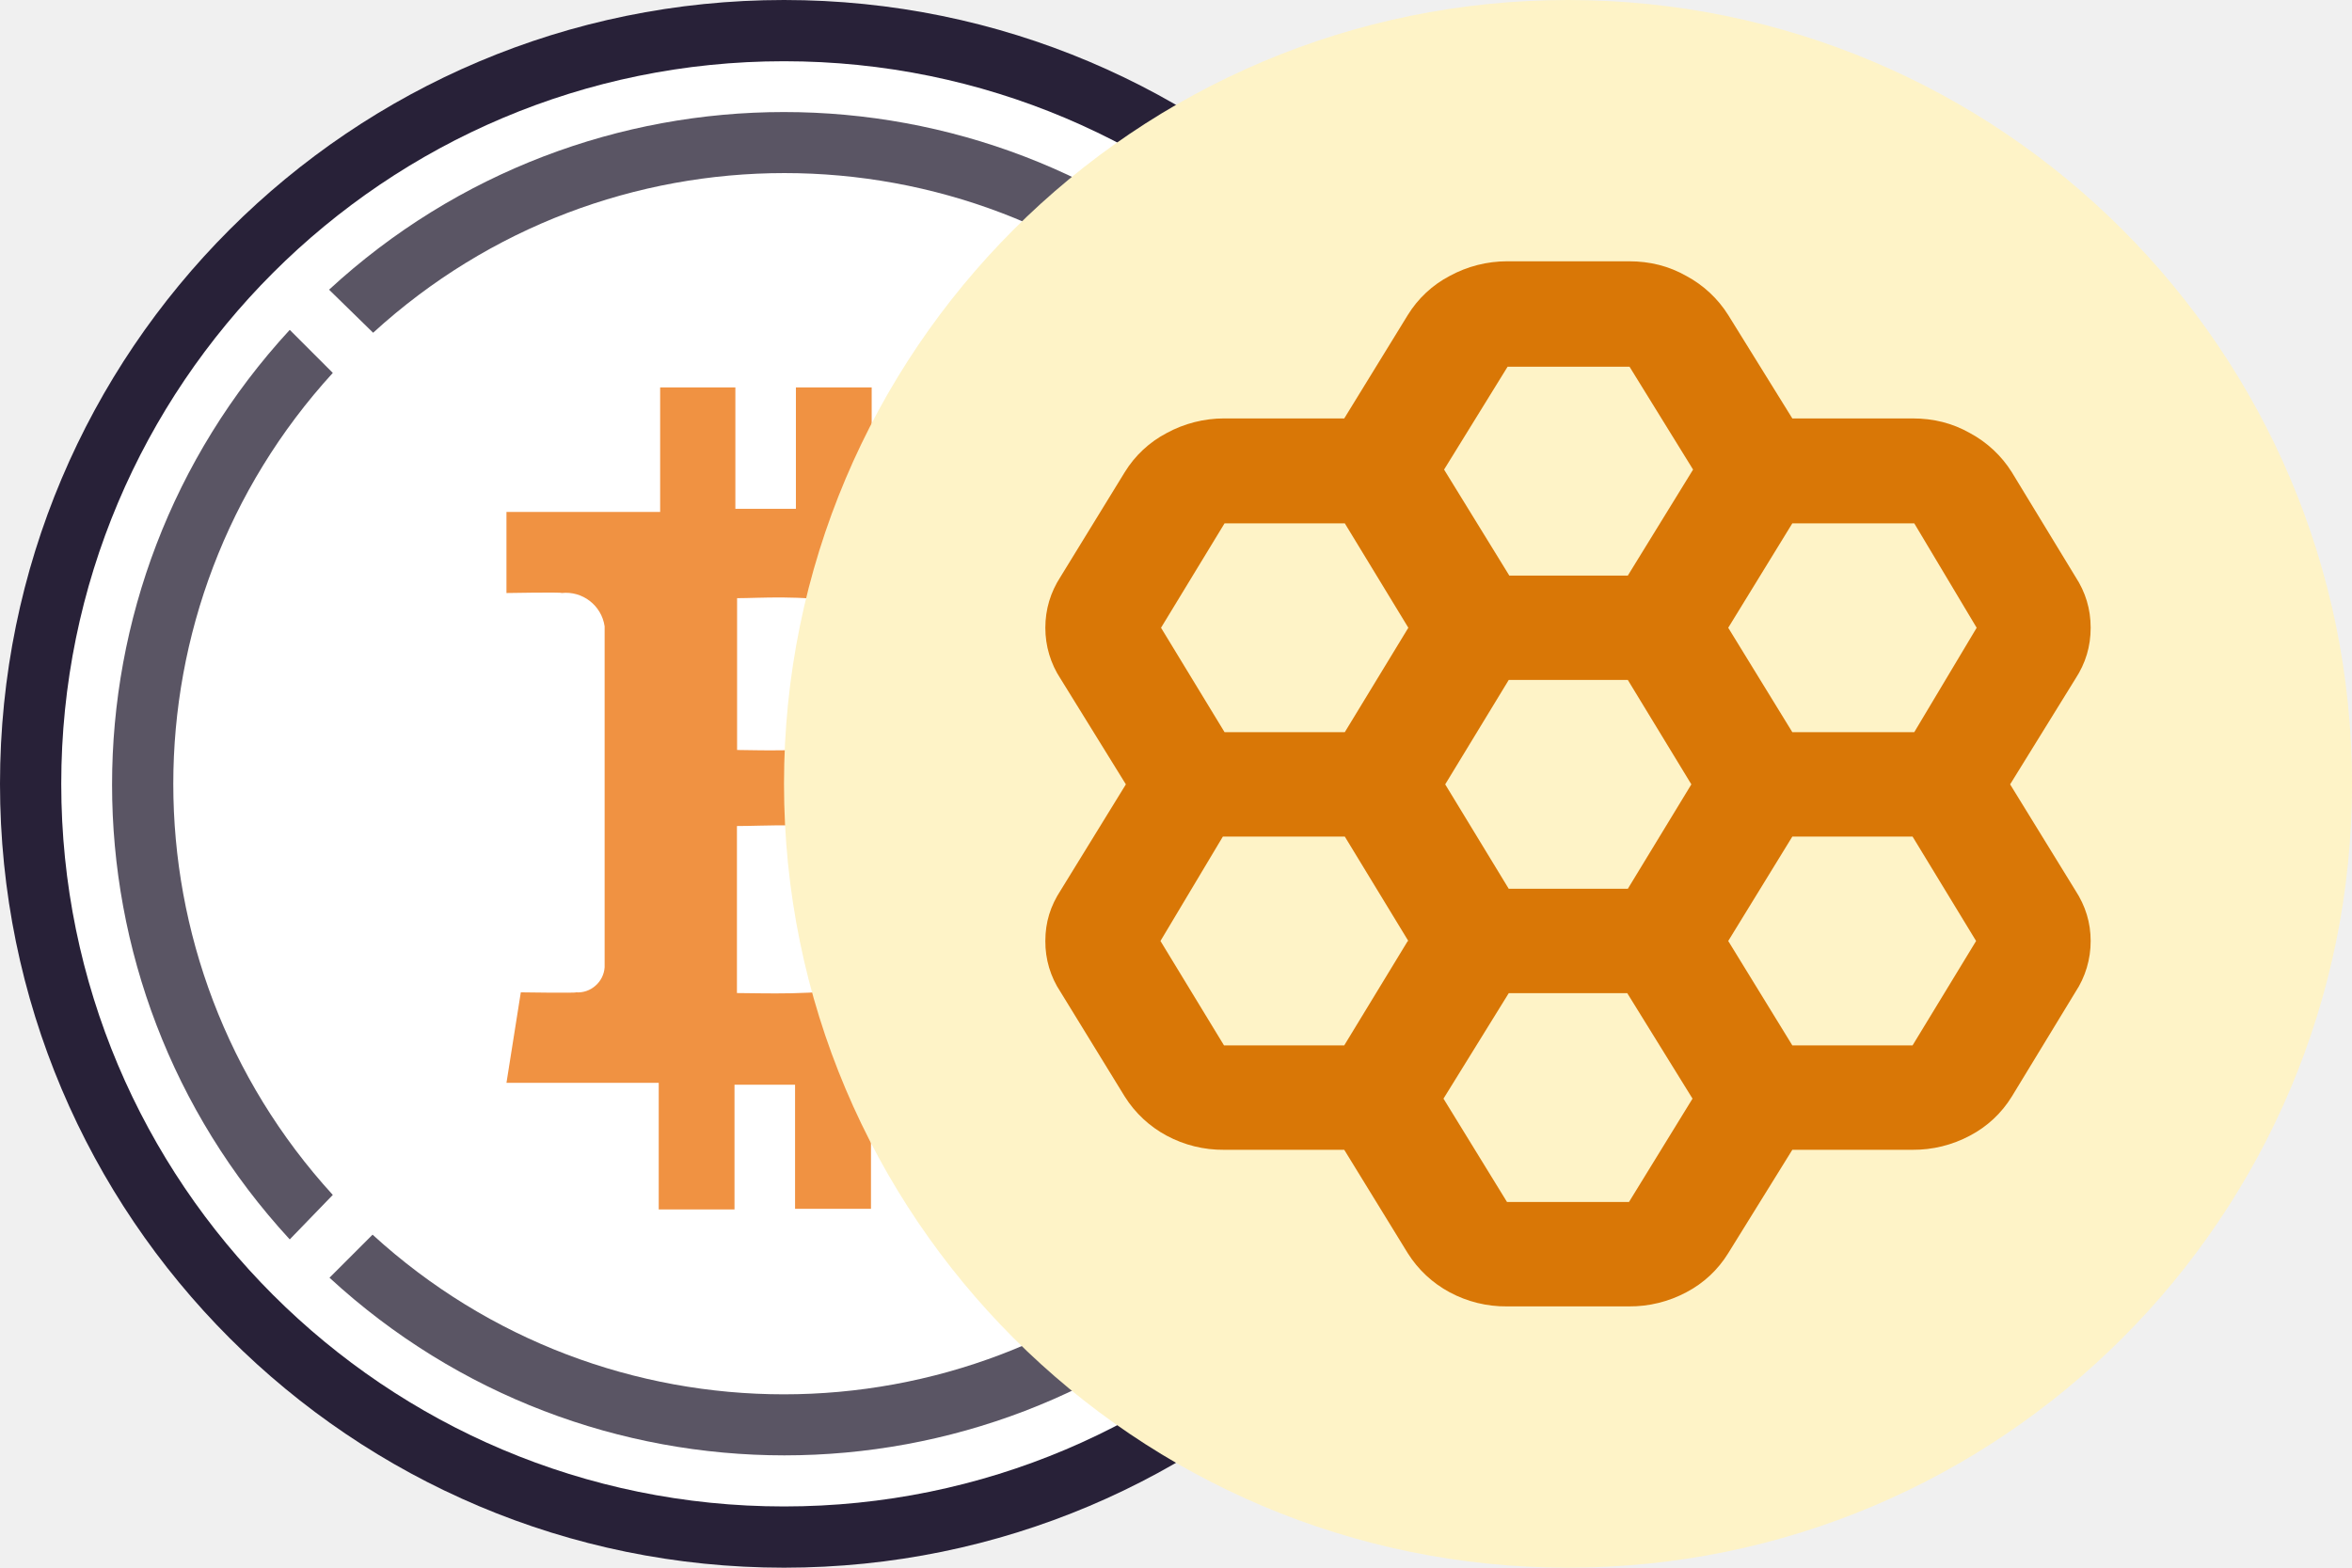
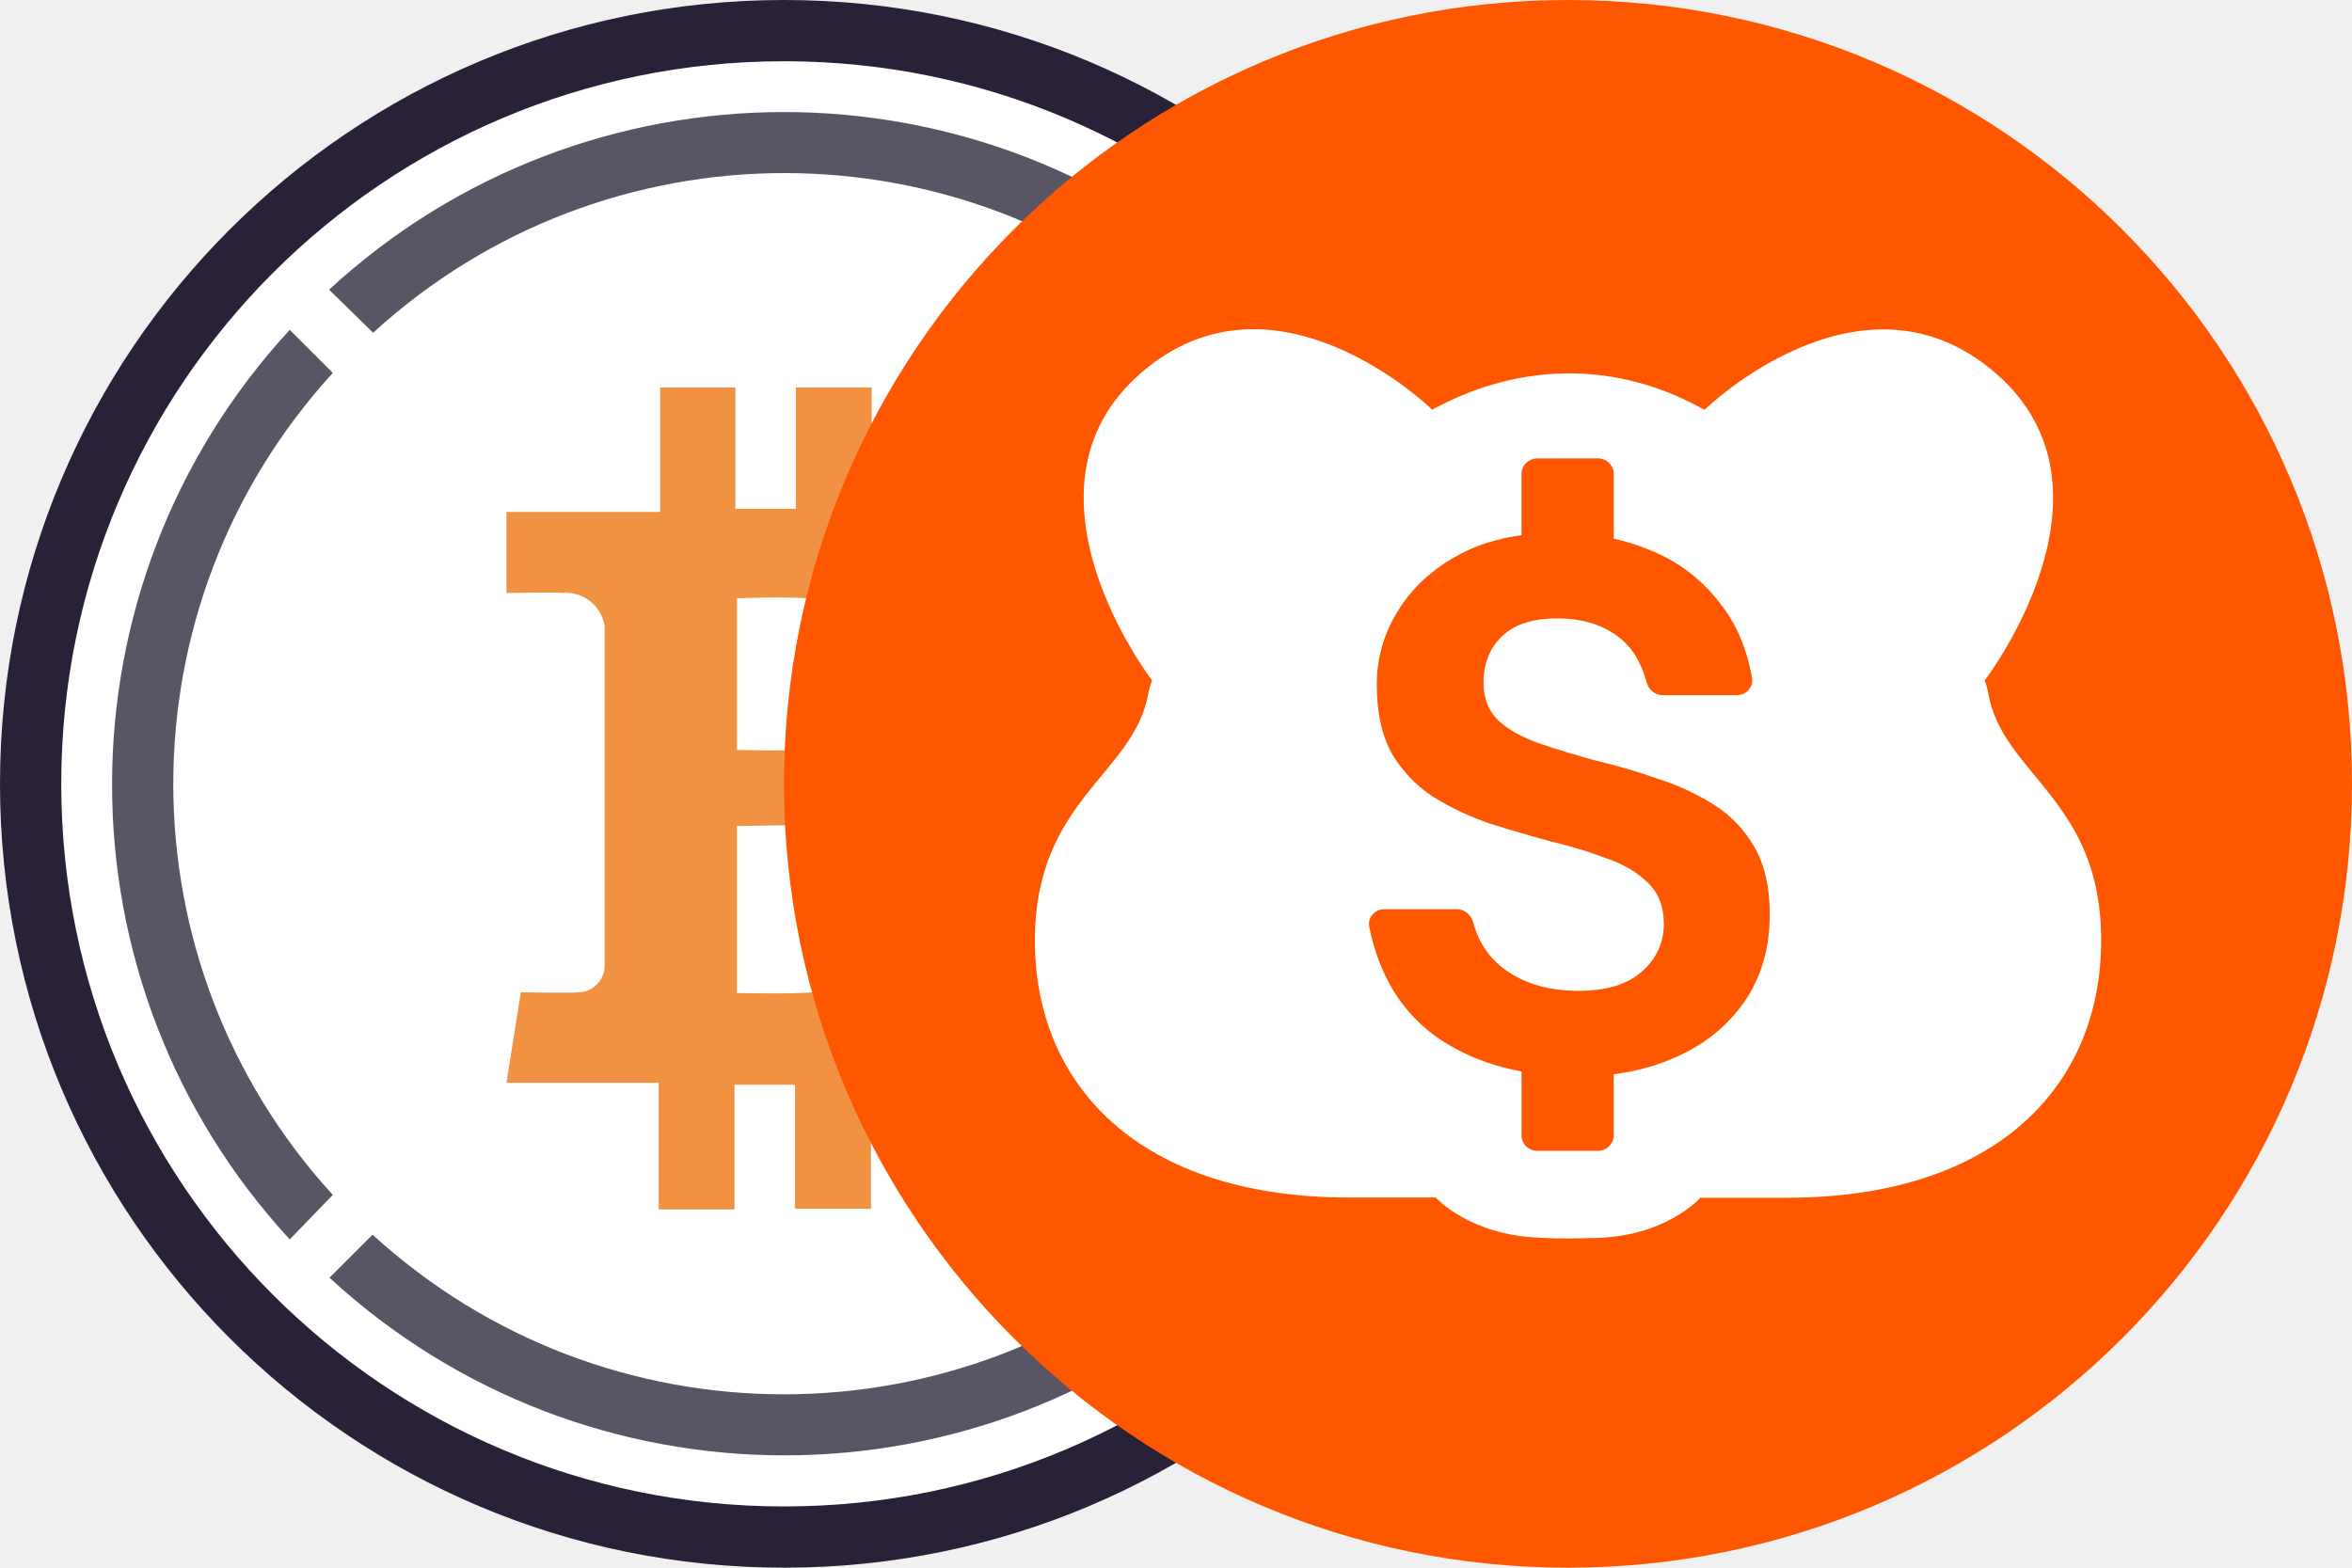
<svg xmlns="http://www.w3.org/2000/svg" viewBox="0 0 192 128">
  <circle cx="64" cy="64" r="64" fill="#282138" />
  <circle cx="64" cy="64" r="59" fill="#fff" />
  <path fill="#5a5564" d="m104.37 26.863-3.514 3.514a49.756 49.756 0 0 1 0 67.152l3.514 3.514a54.776 54.776 0 0 0 0-74.262zm-73.91.305a49.754 49.754 0 0 1 67.15 0l3.515-3.515a54.78 54.78 0 0 0-74.262 0zm-3.293 70.396a49.754 49.754 0 0 1 0-67.116l-3.514-3.515a54.78 54.78 0 0 0 0 74.263zm70.397 3.245a49.756 49.756 0 0 1-67.151 0l-3.515 3.515a54.78 54.78 0 0 0 74.263 0z" />
  <path fill="#f09242" d="M86.189 52.273c-.703-7.334-7.03-9.794-15.031-10.544V31.632h-6.186v9.911H60.03v-9.911h-6.14V41.8H41.344v6.619s4.569-.082 4.499 0a3.2 3.2 0 0 1 3.514 2.718v27.835a2.17 2.17 0 0 1-.75 1.511 2.15 2.15 0 0 1-1.593.54c.082.07-4.499 0-4.499 0l-1.171 7.391h12.43v10.333h6.185v-10.18h4.944V98.7H71.1V88.485c10.45-.633 17.737-3.21 18.651-12.992.738-7.873-2.964-11.388-8.88-12.805 3.596-1.77 5.822-5.05 5.319-10.415m-8.67 22.001c0 7.685-13.168 6.807-17.362 6.807V67.444c4.195.012 17.362-1.195 17.362 6.83m-2.87-19.213c0 7.03-10.989 6.174-14.48 6.174V48.841c3.491 0 14.48-1.102 14.48 6.22" />
-   <circle cx="64" cy="64" r="64" fill="#fef3c7" transform="translate(64)" />
-   <path fill="#d97706" d="M109.734 93.88h-9.816a9.7 9.7 0 0 1-4.676-1.152 9.14 9.14 0 0 1-3.426-3.196l-5.232-8.524a7.4 7.4 0 0 1-1.25-4.178c0-1.534.416-2.856 1.25-4.134l5.324-8.654-5.324-8.61a7.54 7.54 0 0 1-1.25-4.176c0-1.492.416-2.9 1.25-4.178l5.232-8.524a8.8 8.8 0 0 1 3.426-3.198 9.8 9.8 0 0 1 4.676-1.192h9.816l5.186-8.44a8.8 8.8 0 0 1 3.426-3.196 9.8 9.8 0 0 1 4.676-1.194h9.956c1.712 0 3.24.384 4.676 1.194a9.14 9.14 0 0 1 3.426 3.196l5.232 8.44h9.816c1.714 0 3.24.382 4.676 1.192a9.14 9.14 0 0 1 3.426 3.198l5.186 8.524c.834 1.28 1.25 2.644 1.25 4.178s-.416 2.898-1.25 4.176l-5.324 8.61 5.324 8.654c.834 1.28 1.25 2.642 1.25 4.134a7.53 7.53 0 0 1-1.25 4.178l-5.186 8.524a8.8 8.8 0 0 1-3.426 3.196 9.8 9.8 0 0 1-4.676 1.152h-9.816l-5.232 8.44a8.8 8.8 0 0 1-3.426 3.196 9.8 9.8 0 0 1-4.676 1.15h-9.958a9.7 9.7 0 0 1-4.676-1.15 9.14 9.14 0 0 1-3.426-3.196zm36.578-34.1h9.954l5.094-8.524-5.094-8.526h-9.954l-5.232 8.526zm-23.15 12.788h9.722l5.186-8.526-5.186-8.524h-9.722l-5.186 8.524zm0-25.574h9.722l5.326-8.654-5.186-8.396h-9.956l-5.184 8.396 5.324 8.654zm-8.196 4.26-5.186-8.524h-9.816l-5.186 8.526 5.186 8.524h9.816zm0 25.576-5.186-8.524h-9.954l-5.094 8.524 5.186 8.524h9.816l5.186-8.524zm8.196 4.262-5.326 8.61 5.186 8.44h9.956l5.186-8.44-5.326-8.61h-9.722zm23.15 4.262h9.816l5.186-8.524-5.186-8.524h-9.816l-5.232 8.524z" />
+   <path fill="#ff5600" d="M64 64c0-35.346 28.654-64 64-64s64 28.654 64 64-28.654 64-64 64-64-28.654-64-64" />
+   <path fill="#fff" fill-rule="evenodd" d="M93.11 30.48c10.944-9.54 23.722 2.89 23.807 2.97 7.106-3.894 15.105-4.016 22.22.017.07-.067 12.856-12.516 23.805-2.97 10.967 9.544-.874 24.98-.927 25.064.143.35.232.717.303 1.101 1.177 6.608 9.255 8.66 9.202 20.157 0 11.731-8.435 20.976-25.661 20.976h-7.062c-.017.05-2.924 3.288-8.898 3.288-2.996.1-4.298-.034-4.298-.034-5.628-.216-8.357-3.23-8.399-3.27h-7.061c-17.226 0-25.661-9.245-25.661-20.976 0-11.514 8.078-13.55 9.255-20.158.071-.367.178-.734.303-1.101-.053-.067-11.876-15.519-.927-25.064m32.374 6.95a1.28 1.28 0 0 0-1.28 1.28v4.986q-2.88.395-5.082 1.583-3.3 1.782-5.016 4.618a11.2 11.2 0 0 0-1.717 6.003q0 3.43 1.255 5.673 1.32 2.177 3.366 3.496a22.3 22.3 0 0 0 4.62 2.177q2.51.792 4.95 1.452 2.509.593 4.556 1.385 2.112.725 3.366 1.979 1.32 1.253 1.32 3.364 0 2.31-1.783 3.892-1.782 1.583-5.148 1.583-3.63 0-6.007-1.715-1.96-1.415-2.617-3.86c-.166-.615-.694-1.087-1.33-1.087h-5.942c-.775 0-1.375.684-1.22 1.444q1.18 5.787 5.3 8.846 3.06 2.196 7.13 2.958v5.196c0 .706.573 1.28 1.28 1.28h4.964a1.28 1.28 0 0 0 1.28-1.28v-4.97q2.76-.352 5.083-1.402 3.564-1.584 5.61-4.552 2.047-2.97 2.047-7.125 0-3.297-1.255-5.475a9.86 9.86 0 0 0-3.366-3.496 20 20 0 0 0-4.62-2.111 49 49 0 0 0-4.95-1.451 71 71 0 0 1-4.556-1.385q-2.112-.726-3.366-1.848-1.253-1.187-1.254-3.1 0-2.375 1.519-3.826t4.488-1.451q3.036 0 5.017 1.517 1.638 1.255 2.282 3.685c.16.606.686 1.064 1.313 1.065h6.077c.758 0 1.355-.657 1.223-1.404q-.635-3.61-2.579-6.05a13.2 13.2 0 0 0-5.676-4.355 18 18 0 0 0-3.037-.97v-5.27a1.28 1.28 0 0 0-1.28-1.28z" clip-rule="evenodd" />
</svg>
